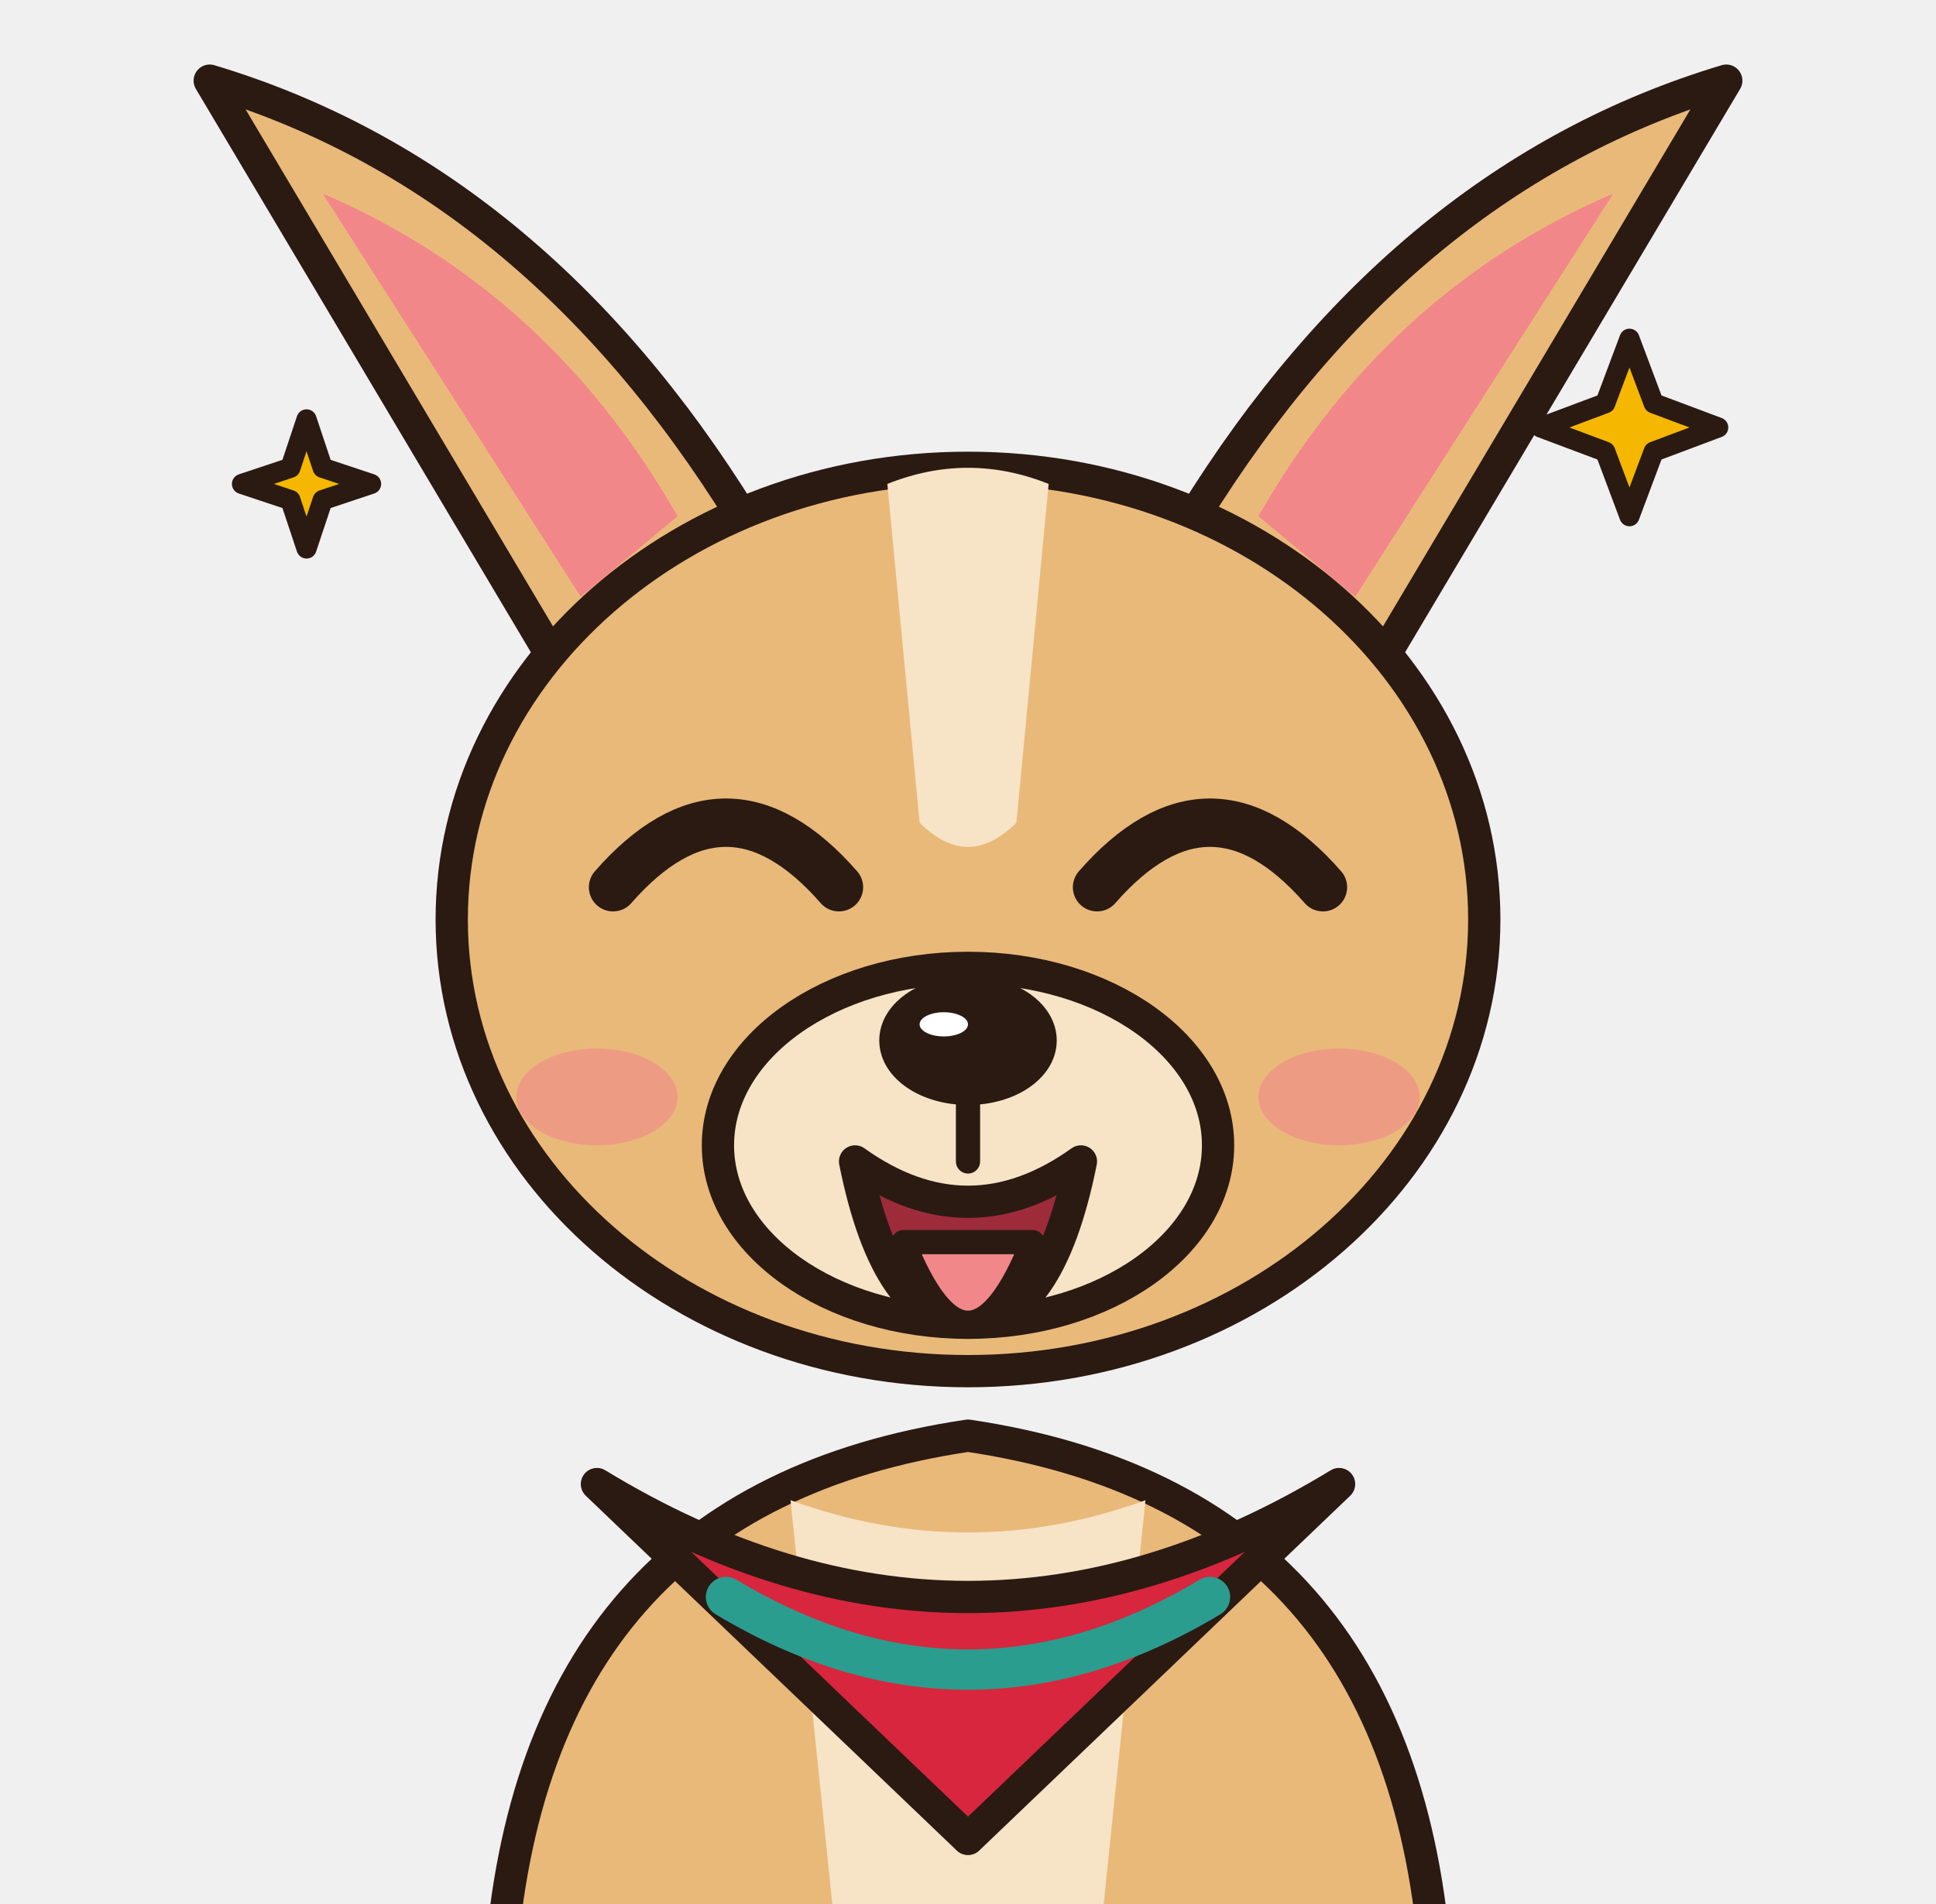
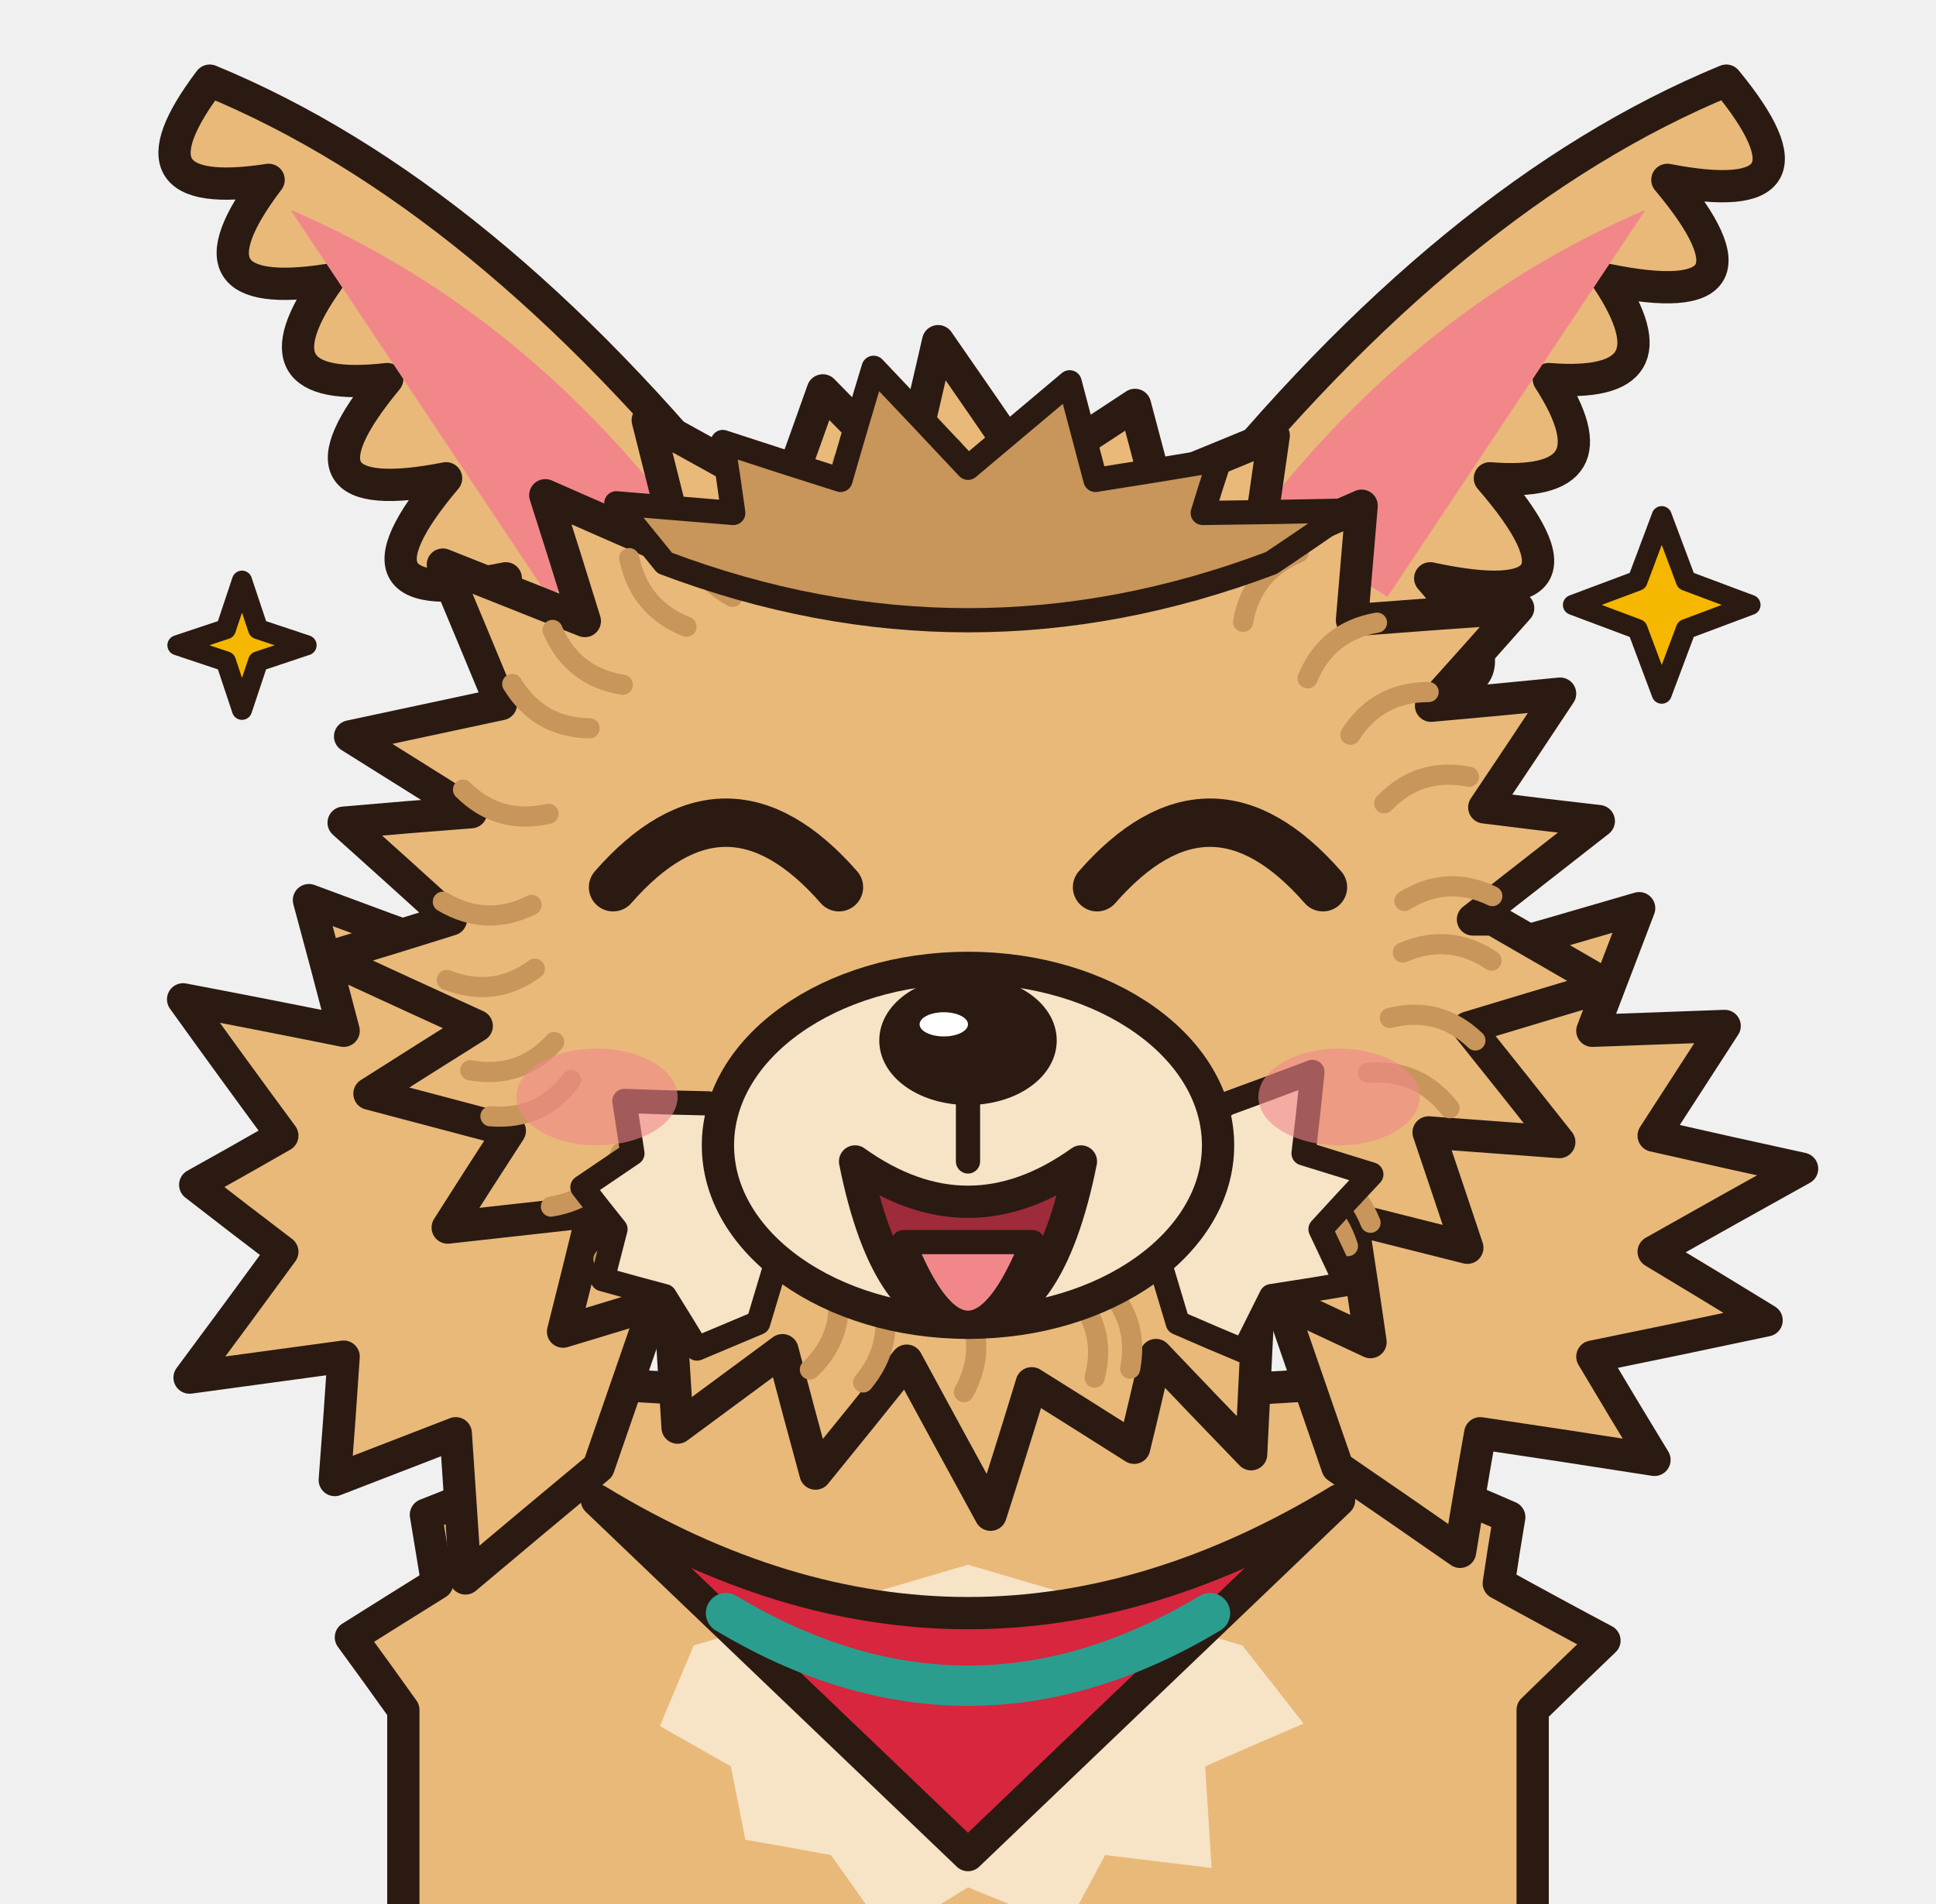
<svg xmlns="http://www.w3.org/2000/svg" xmlns:xlink="http://www.w3.org/1999/xlink" viewBox="30 28 240 236" width="960" height="944">
  <defs>
    <g id="body" stroke="#2a1a12" stroke-width="4" stroke-linejoin="round" stroke-linecap="round">
-       <path d="M92 272 Q96 214 150 206 Q204 214 208 272 Z" fill="#e9b97a" />
-       <path d="M128 214 Q150 222 172 214 L166 272 L134 272 Z" fill="#f7e3c6" stroke="none" />
-       <path d="M104 212 Q150 240 196 212 L150 256 Z" fill="#d7263d" />
-       <path d="M120 226 Q150 244 180 226" fill="none" stroke="#2a9d8f" stroke-width="5" />
-       <path d="M100 112 L56 38 Q96 50 122 92 Z" fill="#e9b97a" />
-       <path d="M200 112 L244 38 Q204 50 178 92 Z" fill="#e9b97a" />
-       <path d="M102 102 L70 52 Q98 64 114 92 Z" fill="#f2878a" stroke="none" />
-       <path d="M198 102 L230 52 Q202 64 186 92 Z" fill="#f2878a" stroke="none" />
-       <ellipse cx="150" cy="142" rx="64" ry="56" fill="#e9b97a" />
-       <path d="M140 88 Q150 84 160 88 L156 130 Q150 136 144 130 Z" fill="#f7e3c6" stroke="none" />
+       <path d="M80.0 240.0 Q76.8 235.5 73.5 231.0 Q78.9 227.6 84.2 224.3 Q83.5 220.1 82.8 215.8 Q89.6 213.1 96.4 210.4 Q95.6 204.7 94.8 199.0 Q104.9 199.6 115.0 200.2 Q118.7 193.2 122.5 186.3 Q130.2 190.5 137.8 194.7 Q144.5 190.7 151.2 186.6 Q156.7 190.7 162.2 194.7 Q170.0 191.1 177.9 187.6 Q181.4 193.9 185.0 200.2 Q194.8 199.6 204.7 199.0 Q204.1 204.7 203.6 210.4 Q210.4 213.2 217.1 216.1 Q216.4 220.2 215.8 224.3 Q222.3 227.9 228.9 231.4 Q224.4 235.7 220.0 240.0 L220 272 L80 272 Z" fill="#e9b97a" />
+       <path d="M184.0 232.0 Q187.8 236.8 191.6 241.7 Q185.5 244.3 179.4 247.0 Q179.8 253.3 180.2 259.6 Q173.6 258.8 167.0 258.0 Q164.6 262.5 162.2 266.9 Q156.1 264.5 150.0 262.0 Q145.1 265.0 140.1 268.1 Q136.6 263.0 133.0 258.0 Q127.7 257.0 122.4 256.1 Q121.5 251.5 120.6 247.0 Q116.2 244.5 111.8 242.0 Q113.9 237.0 116.0 232.0 L150 222 Z" fill="#f7e3c6" stroke="none" />
+       <path d="M104 214 Q150 242 196 214 L150 258 Z" fill="#d7263d" />
+       <path d="M120 228 Q150 246 180 228" fill="none" stroke="#2a9d8f" stroke-width="5" />
+       <path d="M100 112 Q83.4 113.5 92.7 99.7 Q71.1 104.1 85.3 87.3 Q64.4 91.4 78.0 75.0 Q60.5 77.0 70.7 62.7 Q51.6 65.7 63.3 50.3 Q44.5 53.2 56.0 38.0 Q90 52 122 92 Z" fill="#e9b97a" />
+       <path d="M98 102 L66 54 Q94 66 114 92 Z" fill="#f2878a" stroke="none" />
+       <path d="M200 112 Q222.3 116.9 207.3 99.7 Q229.6 104.5 214.7 87.3 Q230.8 88.6 222.0 75.0 Q238.3 76.3 229.3 62.7 Q250.8 67.1 236.7 50.3 Q257.4 54.3 244.0 38.0 Q210 52 178 92 Z" fill="#e9b97a" />
+       <path d="M202 102 L234 54 Q206 66 186 92 Z" fill="#f2878a" stroke="none" />
+       <path d="M104.2 209.9 Q95.9 216.8 87.7 223.7 Q87.1 214.7 86.5 205.7 Q79.0 208.6 71.5 211.5 Q72.1 203.8 72.6 196.2 Q63.1 197.5 53.5 198.8 Q59.3 191.0 65.0 183.2 Q59.6 179.1 54.2 174.9 Q59.6 171.9 65.0 168.8 Q58.8 160.4 52.7 151.9 Q62.7 153.8 72.6 155.8 Q70.5 147.7 68.3 139.6 Q77.4 143.0 86.5 146.3 Q88.1 140.8 89.8 135.2 Q97.0 138.7 104.2 142.1 L118 170 Z" fill="#e9b97a" />
+       <path d="M195.8 142.1 Q203.9 136.1 212.0 130.1 Q212.7 138.2 213.5 146.3 Q223.3 143.5 233.2 140.6 Q230.3 148.2 227.4 155.8 Q235.6 155.5 243.8 155.2 Q239.4 162.0 235.0 168.8 Q244.2 170.9 253.4 172.9 Q244.2 178.0 235.0 183.2 Q242.0 187.4 249.0 191.7 Q238.2 194.0 227.4 196.2 Q231.2 202.6 235.1 209.0 Q224.3 207.3 213.5 205.7 Q212.2 213.0 211.0 220.4 Q203.4 215.1 195.8 209.9 L182 170 Z" fill="#e9b97a" />
+       <path d="M215.1 142.0 Q222.2 146.1 229.3 150.2 Q220.6 152.8 212.0 155.4 Q217.7 162.5 223.3 169.6 Q215.2 169.0 207.1 168.4 Q209.5 175.5 211.9 182.7 Q204.8 180.9 197.6 179.1 Q198.8 186.7 199.9 194.4 Q193.0 191.2 186.1 187.9 Q185.6 198.1 185.1 208.3 Q179.2 202.2 173.3 196.0 Q172.0 201.8 170.6 207.5 Q164.3 203.5 157.9 199.5 Q155.4 207.7 152.8 215.8 Q147.6 206.3 142.4 196.7 Q136.8 203.7 131.1 210.7 Q129.0 203.0 127.0 195.4 Q120.5 200.2 114.0 205.0 Q113.5 197.0 113.0 189.1 Q106.4 191.1 99.8 193.1 Q101.7 185.6 103.5 178.2 Q94.5 179.2 85.5 180.2 Q89.3 174.2 93.2 168.2 Q84.5 165.9 75.8 163.6 Q82.4 159.4 89.1 155.2 Q79.9 151.0 70.6 146.7 Q78.3 144.4 85.9 142.0 Q79.3 136.0 72.6 130.0 Q80.5 129.3 88.4 128.7 Q80.9 124.0 73.4 119.3 Q82.7 117.3 92.1 115.3 Q88.5 106.6 84.9 98.0 Q93.7 101.5 102.5 105.0 Q100.1 97.2 97.6 89.4 Q106.0 93.1 114.5 96.8 Q112.4 88.4 110.3 80.1 Q118.8 84.8 127.3 89.5 Q129.7 82.9 132.0 76.4 Q137.2 81.7 142.4 87.0 Q144.4 78.6 146.3 70.3 Q152.0 78.5 157.6 86.7 Q164.2 82.5 170.7 78.2 Q172.0 83.1 173.3 88.0 Q180.6 85.0 187.9 82.0 Q186.9 89.2 185.8 96.4 Q192.3 93.5 198.8 90.7 Q198.2 97.8 197.6 104.9 Q207.9 104.1 218.2 103.4 Q212.8 109.5 207.4 115.5 Q215.4 114.8 223.4 114.0 Q218.7 121.1 214.0 128.1 Q221.1 129.0 228.2 129.8 Q220.4 135.9 212.6 142.0 Z" fill="#e9b97a" />
+       <path d="M203.9 146.1 Q209.7 143.6 214.9 147.1 M202.3 154.2 Q208.4 152.7 212.9 157.0 M199.6 161.0 Q205.8 160.5 209.7 165.4 M191.5 172.6 Q197.6 173.8 199.9 179.6 M189.1 174.9 Q195.2 176.5 197.1 182.5 M178.5 182.4 Q183.9 185.5 184.3 191.8 M166.7 187.2 Q171.3 191.5 170.1 197.7 M163.0 188.2 Q167.3 192.8 165.7 198.8 M149.6 189.6 Q152.5 195.1 149.5 200.6 M139.2 188.6 Q141.0 194.6 137.0 199.4 M133.7 187.4 Q134.9 193.5 130.4 197.8 M122.3 182.9 Q122.1 189.1 116.7 192.3 M112.4 176.2 Q110.8 182.3 104.8 184.1 M107.0 170.9 Q104.5 176.6 98.3 177.6 M100.8 161.9 Q97.1 166.9 90.8 166.4 M98.7 157.2 Q94.5 161.8 88.3 160.7 M96.3 148.1 Q91.3 151.8 85.4 149.5 M95.9 140.2 Q90.3 143.0 84.9 139.8 M98.0 128.9 Q91.8 130.3 87.4 125.9 M103.1 118.3 Q96.8 118.2 93.5 112.8 M107.2 112.9 Q101.0 111.9 98.5 106.1 M115.1 105.7 Q109.3 103.4 108.0 97.2 M120.8 102.0 Q115.3 99.0 114.8 92.7 M132.2 97.1 Q127.6 92.9 128.6 86.7 M137.1 95.8 Q132.9 91.2 134.5 85.1 M148.4 94.5 Q145.3 89.1 148.1 83.5 M161.2 95.5 Q159.4 89.5 163.5 84.7 M171.1 98.2 Q170.5 92.0 175.4 88.1 M178.0 101.3 Q178.3 95.0 183.7 91.9 M184.1 105.1 Q185.2 98.9 191.0 96.5 M192.1 112.1 Q194.5 106.3 200.7 105.2 M197.4 119.1 Q200.8 113.8 207.1 113.8 M201.6 127.6 Q205.9 123.1 212.1 124.3 M204.1 139.7 Q209.4 136.4 215.0 139.1" fill="none" stroke="#c8955a" stroke-width="2.5" />
+       <path d="M112.4 97.8 Q109.4 94.1 106.4 90.4 Q113.7 91.0 120.9 91.6 Q120.3 87.2 119.6 82.8 Q126.9 85.2 134.2 87.5 Q136.2 80.5 138.3 73.6 Q144.2 79.8 150.0 86.0 Q156.3 80.7 162.6 75.4 Q164.2 81.4 165.8 87.5 Q173.5 86.3 181.2 85.0 Q180.1 88.3 179.1 91.6 Q188.1 91.5 197.1 91.3 Q192.4 94.6 187.6 97.8 Q150 112 112.4 97.8 Z" fill="#c8955a" stroke-width="3" />
+       <path d="M124.0 192.0 Q120.2 193.6 116.4 195.2 Q114.4 191.9 112.4 188.7 Q108.6 187.7 104.7 186.6 Q105.5 183.5 106.3 180.4 Q104.2 177.8 102.2 175.2 Q105.3 173.1 108.4 171.0 Q107.9 167.7 107.4 164.5 Q112.6 164.7 117.8 164.8 L130 172 Z" fill="#f7e3c6" stroke-width="3" />
+       <path d="M182.2 164.8 Q187.4 162.9 192.7 160.9 Q192.2 166.0 191.6 171.0 Q195.8 172.3 200.0 173.6 Q196.8 177.0 193.7 180.4 Q195.3 183.8 196.9 187.2 Q192.2 188.0 187.6 188.7 Q185.9 192.1 184.2 195.5 Q180.1 193.8 176.0 192.0 L170 172 Z" fill="#f7e3c6" stroke-width="3" />
      <ellipse cx="150" cy="170" rx="31" ry="22" fill="#f7e3c6" />
      <ellipse cx="150" cy="157" rx="9" ry="6" fill="#2a1a12" />
      <ellipse cx="147" cy="155" rx="3" ry="1.5" fill="#fff" stroke="none" />
    </g>
    <g id="cheeks" fill="#f2878a" opacity=".6" stroke="none">
      <ellipse cx="104" cy="164" rx="10" ry="6" />
      <ellipse cx="196" cy="164" rx="10" ry="6" />
    </g>
  </defs>
  <use xlink:href="#body" />
  <use xlink:href="#cheeks" />
  <g stroke="#2a1a12" stroke-width="4" stroke-linejoin="round" stroke-linecap="round">
    <path d="M106 138 Q120 122 134 138 M166 138 Q180 122 194 138" fill="none" stroke-width="6" />
    <path d="M136 172 Q150 182 164 172 Q160 192 150 192 Q140 192 136 172 Z" fill="#9e2b3a" />
    <path d="M142 182 Q150 202 158 182 Z" fill="#f2878a" stroke-width="3" />
    <path d="M150 163 L150 172" stroke-width="3" />
-     <path d="M232 70 l3 8 l8 3 l-8 3 l-3 8 l-3 -8 l-8 -3 l8 -3 Z M68 80 l2 6 l6 2 l-6 2 l-2 6 l-2 -6 l-6 -2 l6 -2 Z" fill="#f5b700" stroke-width="2.5" />
+     <path d="M236 92 l3 8 l8 3 l-8 3 l-3 8 l-3 -8 l-8 -3 l8 -3 Z M60 100 l2 6 l6 2 l-6 2 l-2 6 l-2 -6 l-6 -2 l6 -2 Z" fill="#f5b700" stroke-width="2.5" />
  </g>
</svg>
